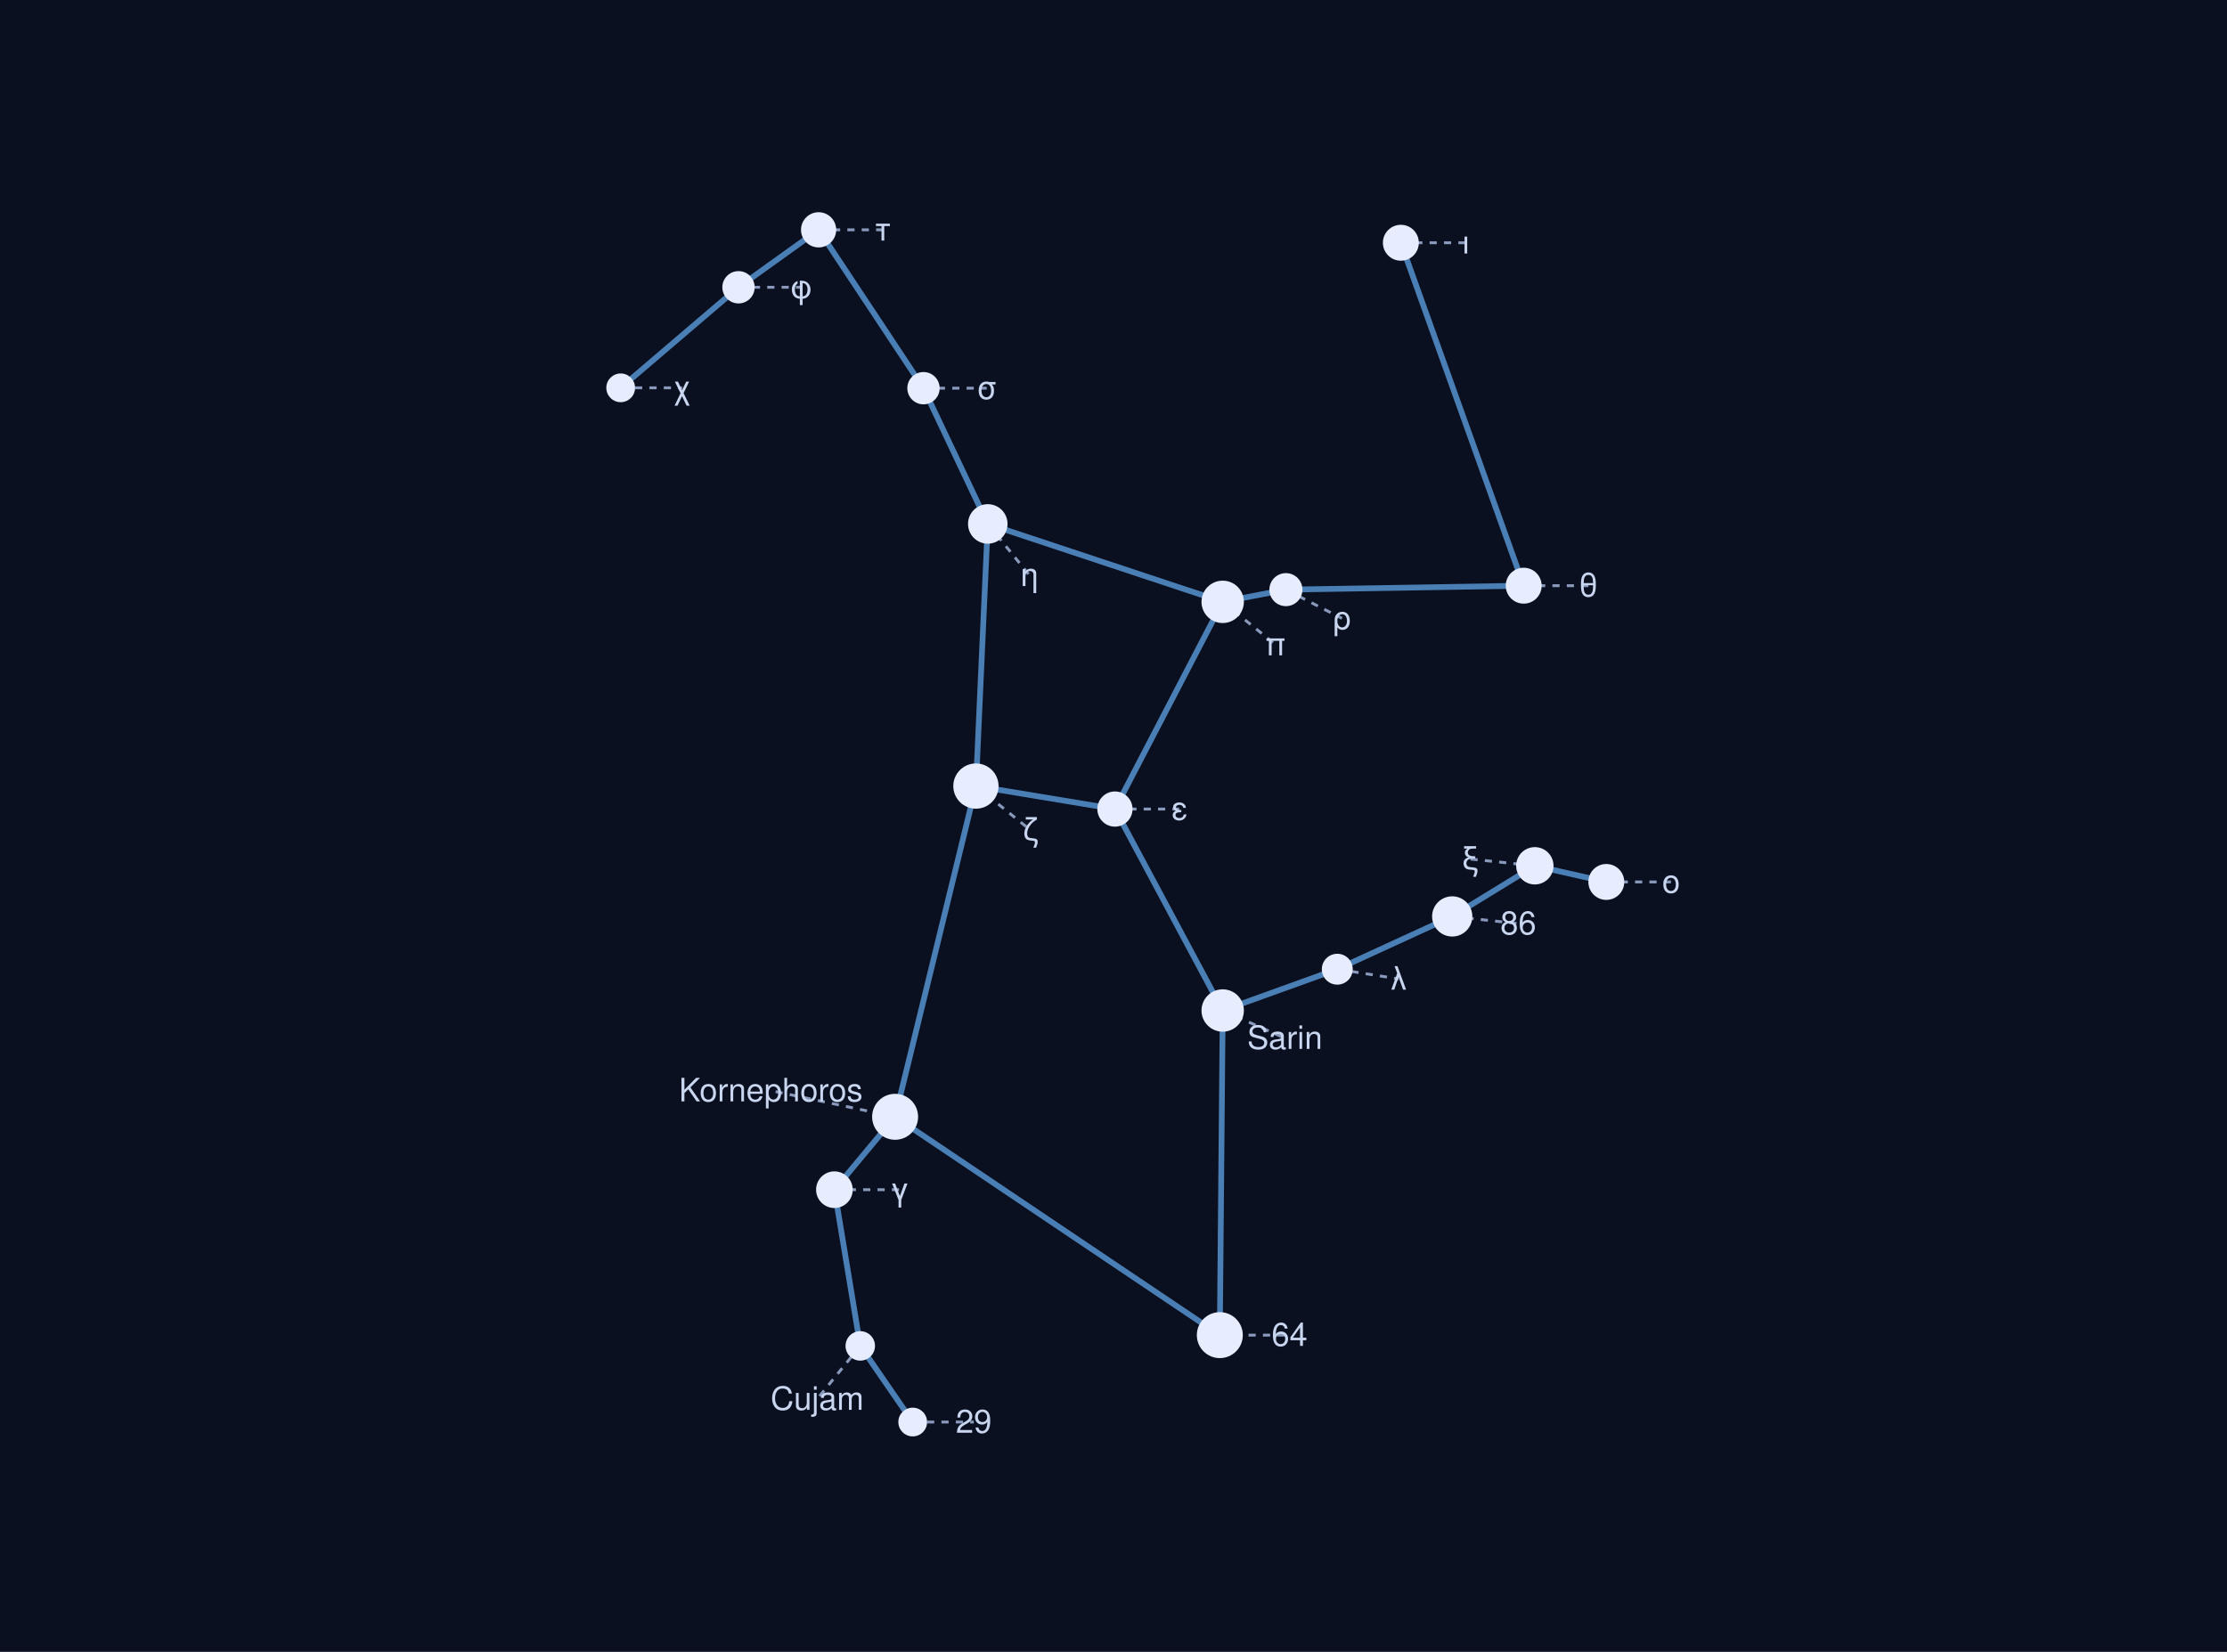
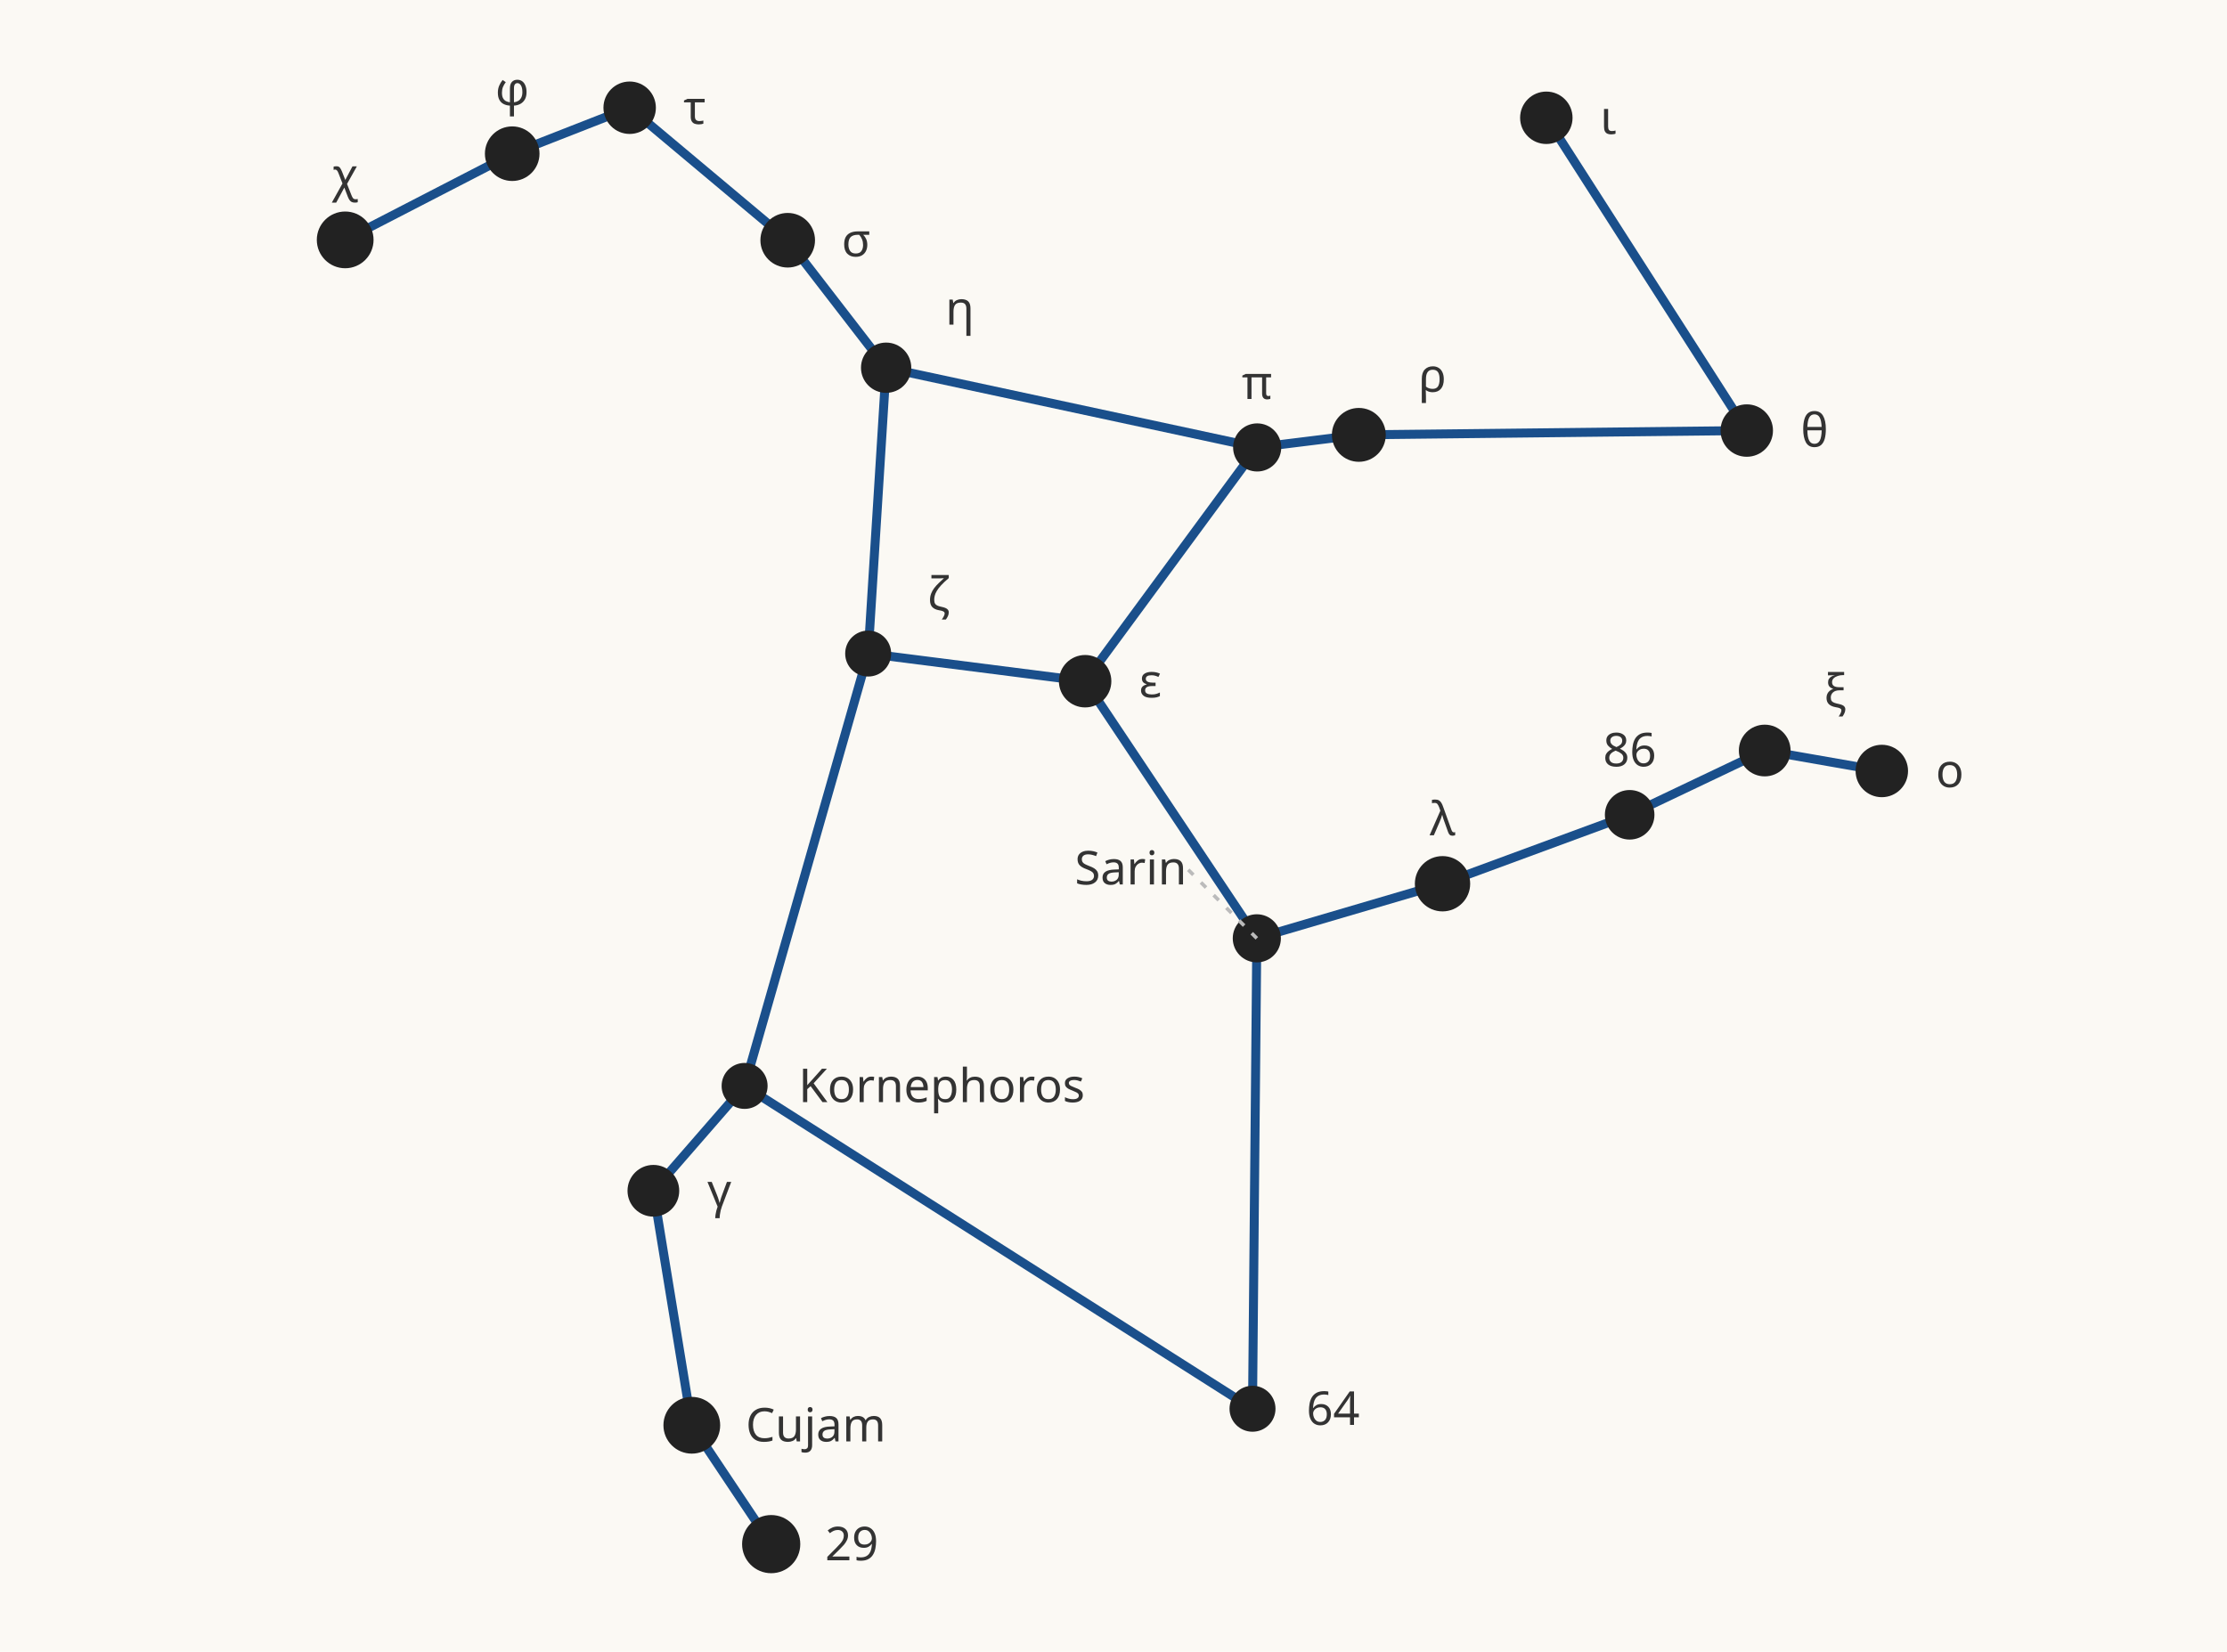
- <svg xmlns="http://www.w3.org/2000/svg" viewBox="0 0 620 460" width="620" height="460">
-   <rect width="620" height="460" fill="#0b1020" />
-   <line x1="390.0" y1="67.6" x2="424.2" y2="163.1" stroke="#4a7fb5" stroke-width="1.6" />
-   <line x1="424.2" y1="163.1" x2="358.0" y2="164.2" stroke="#4a7fb5" stroke-width="1.6" />
-   <line x1="358.0" y1="164.2" x2="340.4" y2="167.6" stroke="#4a7fb5" stroke-width="1.6" />
-   <line x1="340.4" y1="167.6" x2="275.0" y2="145.9" stroke="#4a7fb5" stroke-width="1.6" />
-   <line x1="275.0" y1="145.9" x2="257.1" y2="108.1" stroke="#4a7fb5" stroke-width="1.6" />
-   <line x1="257.1" y1="108.1" x2="227.9" y2="64.0" stroke="#4a7fb5" stroke-width="1.6" />
-   <line x1="227.9" y1="64.0" x2="205.6" y2="80.0" stroke="#4a7fb5" stroke-width="1.6" />
-   <line x1="205.6" y1="80.0" x2="172.8" y2="108.0" stroke="#4a7fb5" stroke-width="1.6" />
-   <line x1="275.0" y1="145.9" x2="271.7" y2="218.9" stroke="#4a7fb5" stroke-width="1.6" />
-   <line x1="271.7" y1="218.9" x2="249.2" y2="311.0" stroke="#4a7fb5" stroke-width="1.6" />
-   <line x1="249.2" y1="311.0" x2="232.3" y2="331.3" stroke="#4a7fb5" stroke-width="1.6" />
-   <line x1="232.3" y1="331.3" x2="239.5" y2="374.8" stroke="#4a7fb5" stroke-width="1.6" />
-   <line x1="239.5" y1="374.8" x2="254.1" y2="396.0" stroke="#4a7fb5" stroke-width="1.6" />
-   <line x1="271.7" y1="218.9" x2="310.4" y2="225.3" stroke="#4a7fb5" stroke-width="1.6" />
-   <line x1="310.4" y1="225.3" x2="340.4" y2="167.6" stroke="#4a7fb5" stroke-width="1.6" />
-   <line x1="447.2" y1="245.6" x2="427.3" y2="241.1" stroke="#4a7fb5" stroke-width="1.6" />
-   <line x1="427.3" y1="241.1" x2="404.3" y2="255.2" stroke="#4a7fb5" stroke-width="1.6" />
-   <line x1="404.3" y1="255.2" x2="372.3" y2="269.9" stroke="#4a7fb5" stroke-width="1.6" />
-   <line x1="372.3" y1="269.9" x2="340.4" y2="281.4" stroke="#4a7fb5" stroke-width="1.6" />
-   <line x1="310.4" y1="225.3" x2="340.4" y2="281.4" stroke="#4a7fb5" stroke-width="1.6" />
-   <line x1="340.4" y1="281.4" x2="339.6" y2="371.8" stroke="#4a7fb5" stroke-width="1.6" />
-   <line x1="339.6" y1="371.8" x2="249.2" y2="311.0" stroke="#4a7fb5" stroke-width="1.6" />
-   <line x1="172.8" y1="108.0" x2="189.9" y2="108.0" stroke="#8899bb" stroke-width="0.8" stroke-dasharray="2,2" />
-   <line x1="205.6" y1="80.0" x2="223.1" y2="80.0" stroke="#8899bb" stroke-width="0.8" stroke-dasharray="2,2" />
-   <line x1="227.9" y1="64.0" x2="245.8" y2="64.0" stroke="#8899bb" stroke-width="0.8" stroke-dasharray="2,2" />
-   <line x1="232.3" y1="331.3" x2="250.5" y2="331.3" stroke="#8899bb" stroke-width="0.8" stroke-dasharray="2,2" />
-   <line x1="239.5" y1="374.8" x2="227.5" y2="389.6" stroke="#8899bb" stroke-width="0.8" stroke-dasharray="2,2" />
-   <line x1="249.2" y1="311.0" x2="214.6" y2="303.7" stroke="#8899bb" stroke-width="0.8" stroke-dasharray="2,2" />
-   <line x1="254.1" y1="396.0" x2="271.1" y2="396.0" stroke="#8899bb" stroke-width="0.8" stroke-dasharray="2,2" />
-   <line x1="257.1" y1="108.1" x2="274.7" y2="108.1" stroke="#8899bb" stroke-width="0.8" stroke-dasharray="2,2" />
-   <line x1="271.7" y1="218.9" x2="286.8" y2="231.1" stroke="#8899bb" stroke-width="0.8" stroke-dasharray="2,2" />
-   <line x1="275.0" y1="145.9" x2="286.6" y2="160.2" stroke="#8899bb" stroke-width="0.8" stroke-dasharray="2,2" />
-   <line x1="310.4" y1="225.3" x2="328.3" y2="225.3" stroke="#8899bb" stroke-width="0.8" stroke-dasharray="2,2" />
-   <line x1="339.6" y1="371.8" x2="359.0" y2="371.8" stroke="#8899bb" stroke-width="0.8" stroke-dasharray="2,2" />
-   <line x1="340.4" y1="281.4" x2="357.7" y2="289.1" stroke="#8899bb" stroke-width="0.8" stroke-dasharray="2,2" />
-   <line x1="340.4" y1="167.6" x2="355.1" y2="179.5" stroke="#8899bb" stroke-width="0.8" stroke-dasharray="2,2" />
-   <line x1="358.0" y1="164.2" x2="373.6" y2="172.2" stroke="#8899bb" stroke-width="0.8" stroke-dasharray="2,2" />
-   <line x1="372.3" y1="269.9" x2="389.4" y2="272.6" stroke="#8899bb" stroke-width="0.8" stroke-dasharray="2,2" />
-   <line x1="390.0" y1="67.6" x2="408.1" y2="67.6" stroke="#8899bb" stroke-width="0.8" stroke-dasharray="2,2" />
-   <line x1="404.3" y1="255.2" x2="422.7" y2="257.2" stroke="#8899bb" stroke-width="0.8" stroke-dasharray="2,2" />
-   <line x1="424.2" y1="163.1" x2="442.2" y2="163.1" stroke="#8899bb" stroke-width="0.8" stroke-dasharray="2,2" />
-   <line x1="427.3" y1="241.1" x2="409.2" y2="239.2" stroke="#8899bb" stroke-width="0.8" stroke-dasharray="2,2" />
-   <line x1="447.2" y1="245.6" x2="465.2" y2="245.6" stroke="#8899bb" stroke-width="0.8" stroke-dasharray="2,2" />
-   <circle cx="172.8" cy="108.0" r="4.0" fill="#e8ecff" />
-   <text x="189.9" y="111.0" font-family="Helvetica,Arial" font-size="9" fill="#c9d6f0" text-anchor="middle">χ</text>
-   <circle cx="205.6" cy="80.0" r="4.5" fill="#e8ecff" />
-   <text x="223.1" y="83.0" font-family="Helvetica,Arial" font-size="9" fill="#c9d6f0" text-anchor="middle">φ</text>
-   <circle cx="227.9" cy="64.0" r="4.9" fill="#e8ecff" />
-   <text x="245.8" y="67.0" font-family="Helvetica,Arial" font-size="9" fill="#c9d6f0" text-anchor="middle">τ</text>
-   <circle cx="232.3" cy="331.3" r="5.1" fill="#e8ecff" />
-   <text x="250.5" y="334.3" font-family="Helvetica,Arial" font-size="9" fill="#c9d6f0" text-anchor="middle">γ</text>
-   <circle cx="239.5" cy="374.8" r="4.1" fill="#e8ecff" />
-   <text x="227.5" y="392.6" font-family="Helvetica,Arial" font-size="9" fill="#c9d6f0" text-anchor="middle">Cujam</text>
-   <circle cx="249.2" cy="311.0" r="6.4" fill="#e8ecff" />
-   <text x="214.6" y="306.7" font-family="Helvetica,Arial" font-size="9" fill="#c9d6f0" text-anchor="middle">Kornephoros</text>
-   <circle cx="254.1" cy="396.0" r="4.0" fill="#e8ecff" />
-   <text x="271.1" y="399.0" font-family="Helvetica,Arial" font-size="9" fill="#c9d6f0" text-anchor="middle">29</text>
-   <circle cx="257.1" cy="108.1" r="4.5" fill="#e8ecff" />
-   <text x="274.7" y="111.1" font-family="Helvetica,Arial" font-size="9" fill="#c9d6f0" text-anchor="middle">σ</text>
-   <circle cx="271.7" cy="218.9" r="6.3" fill="#e8ecff" />
-   <text x="286.8" y="234.1" font-family="Helvetica,Arial" font-size="9" fill="#c9d6f0" text-anchor="middle">ζ</text>
-   <circle cx="275.0" cy="145.9" r="5.5" fill="#e8ecff" />
-   <text x="286.6" y="163.2" font-family="Helvetica,Arial" font-size="9" fill="#c9d6f0" text-anchor="middle">η</text>
-   <circle cx="310.4" cy="225.3" r="4.9" fill="#e8ecff" />
-   <text x="328.3" y="228.3" font-family="Helvetica,Arial" font-size="9" fill="#c9d6f0" text-anchor="middle">ε</text>
-   <circle cx="339.6" cy="371.8" r="6.4" fill="#e8ecff" />
-   <text x="359.0" y="374.8" font-family="Helvetica,Arial" font-size="9" fill="#c9d6f0" text-anchor="middle">64</text>
-   <circle cx="340.4" cy="281.4" r="5.9" fill="#e8ecff" />
-   <text x="357.7" y="292.1" font-family="Helvetica,Arial" font-size="9" fill="#c9d6f0" text-anchor="middle">Sarin</text>
-   <circle cx="340.4" cy="167.6" r="5.9" fill="#e8ecff" />
-   <text x="355.1" y="182.5" font-family="Helvetica,Arial" font-size="9" fill="#c9d6f0" text-anchor="middle">π</text>
-   <circle cx="358.0" cy="164.2" r="4.6" fill="#e8ecff" />
-   <text x="373.6" y="175.2" font-family="Helvetica,Arial" font-size="9" fill="#c9d6f0" text-anchor="middle">ρ</text>
-   <circle cx="372.3" cy="269.9" r="4.3" fill="#e8ecff" />
-   <text x="389.4" y="275.6" font-family="Helvetica,Arial" font-size="9" fill="#c9d6f0" text-anchor="middle">λ</text>
-   <circle cx="390.0" cy="67.6" r="5.0" fill="#e8ecff" />
-   <text x="408.1" y="70.6" font-family="Helvetica,Arial" font-size="9" fill="#c9d6f0" text-anchor="middle">ι</text>
-   <circle cx="404.3" cy="255.2" r="5.6" fill="#e8ecff" />
-   <text x="422.7" y="260.2" font-family="Helvetica,Arial" font-size="9" fill="#c9d6f0" text-anchor="middle">86</text>
-   <circle cx="424.2" cy="163.1" r="5.0" fill="#e8ecff" />
-   <text x="442.2" y="166.1" font-family="Helvetica,Arial" font-size="9" fill="#c9d6f0" text-anchor="middle">θ</text>
-   <circle cx="427.3" cy="241.1" r="5.2" fill="#e8ecff" />
-   <text x="409.2" y="242.2" font-family="Helvetica,Arial" font-size="9" fill="#c9d6f0" text-anchor="middle">ξ</text>
-   <circle cx="447.2" cy="245.6" r="5.0" fill="#e8ecff" />
-   <text x="465.2" y="248.6" font-family="Helvetica,Arial" font-size="9" fill="#c9d6f0" text-anchor="middle">ο</text>
+ <svg xmlns="http://www.w3.org/2000/svg" viewBox="0 0 620 460" width="620" height="460" role="img" aria-label="Figure de la constellation Hercule">
+   <rect width="620" height="460" fill="#fbf9f4" />
+   <line x1="430.5" y1="32.8" x2="486.3" y2="119.9" stroke="#1a4f8b" stroke-width="2.5" stroke-linecap="round" />
+   <line x1="486.3" y1="119.9" x2="378.3" y2="121.1" stroke="#1a4f8b" stroke-width="2.5" stroke-linecap="round" />
+   <line x1="378.3" y1="121.1" x2="350.0" y2="124.6" stroke="#1a4f8b" stroke-width="2.5" stroke-linecap="round" />
+   <line x1="350.0" y1="124.6" x2="246.7" y2="102.4" stroke="#1a4f8b" stroke-width="2.5" stroke-linecap="round" />
+   <line x1="246.7" y1="102.4" x2="219.3" y2="66.9" stroke="#1a4f8b" stroke-width="2.5" stroke-linecap="round" />
+   <line x1="219.3" y1="66.9" x2="175.3" y2="30.0" stroke="#1a4f8b" stroke-width="2.5" stroke-linecap="round" />
+   <line x1="175.3" y1="30.0" x2="142.6" y2="42.8" stroke="#1a4f8b" stroke-width="2.5" stroke-linecap="round" />
+   <line x1="142.6" y1="42.8" x2="96.1" y2="66.8" stroke="#1a4f8b" stroke-width="2.5" stroke-linecap="round" />
+   <line x1="246.7" y1="102.4" x2="241.7" y2="182.0" stroke="#1a4f8b" stroke-width="2.5" stroke-linecap="round" />
+   <line x1="241.7" y1="182.0" x2="207.3" y2="302.4" stroke="#1a4f8b" stroke-width="2.5" stroke-linecap="round" />
+   <line x1="207.3" y1="302.4" x2="181.9" y2="331.6" stroke="#1a4f8b" stroke-width="2.5" stroke-linecap="round" />
+   <line x1="181.9" y1="331.6" x2="192.6" y2="396.9" stroke="#1a4f8b" stroke-width="2.5" stroke-linecap="round" />
+   <line x1="192.6" y1="396.9" x2="214.7" y2="430.0" stroke="#1a4f8b" stroke-width="2.5" stroke-linecap="round" />
+   <line x1="241.7" y1="182.0" x2="302.1" y2="189.7" stroke="#1a4f8b" stroke-width="2.5" stroke-linecap="round" />
+   <line x1="302.1" y1="189.7" x2="350.0" y2="124.6" stroke="#1a4f8b" stroke-width="2.5" stroke-linecap="round" />
+   <line x1="523.9" y1="214.7" x2="491.3" y2="209.0" stroke="#1a4f8b" stroke-width="2.5" stroke-linecap="round" />
+   <line x1="491.3" y1="209.0" x2="453.7" y2="226.9" stroke="#1a4f8b" stroke-width="2.5" stroke-linecap="round" />
+   <line x1="453.7" y1="226.9" x2="401.6" y2="246.1" stroke="#1a4f8b" stroke-width="2.5" stroke-linecap="round" />
+   <line x1="401.6" y1="246.1" x2="349.9" y2="261.3" stroke="#1a4f8b" stroke-width="2.5" stroke-linecap="round" />
+   <line x1="302.1" y1="189.7" x2="349.9" y2="261.3" stroke="#1a4f8b" stroke-width="2.5" stroke-linecap="round" />
+   <line x1="349.9" y1="261.3" x2="348.7" y2="392.3" stroke="#1a4f8b" stroke-width="2.5" stroke-linecap="round" />
+   <line x1="348.7" y1="392.3" x2="207.3" y2="302.4" stroke="#1a4f8b" stroke-width="2.5" stroke-linecap="round" />
+   <circle cx="96.1" cy="66.8" r="7.9" fill="#222" />
+   <circle cx="142.6" cy="42.8" r="7.6" fill="#222" />
+   <circle cx="175.3" cy="30.0" r="7.3" fill="#222" />
+   <circle cx="181.9" cy="331.6" r="7.2" fill="#222" />
+   <circle cx="192.6" cy="396.9" r="7.9" fill="#222" />
+   <circle cx="207.3" cy="302.4" r="6.4" fill="#222" />
+   <circle cx="214.7" cy="430.0" r="8.1" fill="#222" />
+   <circle cx="219.3" cy="66.9" r="7.6" fill="#222" />
+   <circle cx="241.7" cy="182.0" r="6.4" fill="#222" />
+   <circle cx="246.7" cy="102.4" r="7.0" fill="#222" />
+   <circle cx="302.1" cy="189.7" r="7.3" fill="#222" />
+   <circle cx="348.7" cy="392.3" r="6.4" fill="#222" />
+   <circle cx="349.9" cy="261.3" r="6.7" fill="#222" />
+   <circle cx="350.0" cy="124.6" r="6.7" fill="#222" />
+   <circle cx="378.3" cy="121.1" r="7.5" fill="#222" />
+   <circle cx="401.6" cy="246.1" r="7.7" fill="#222" />
+   <circle cx="430.5" cy="32.8" r="7.3" fill="#222" />
+   <circle cx="453.7" cy="226.9" r="6.9" fill="#222" />
+   <circle cx="486.3" cy="119.9" r="7.3" fill="#222" />
+   <circle cx="491.3" cy="209.0" r="7.2" fill="#222" />
+   <circle cx="523.9" cy="214.7" r="7.3" fill="#222" />
+   <text x="142.6" y="29.3" font-family="system-ui,sans-serif" font-size="13" fill="#333" text-anchor="middle">φ</text>
+   <text x="190.3" y="34.5" font-family="system-ui,sans-serif" font-size="13" fill="#333" text-anchor="start">τ</text>
+   <text x="234.3" y="71.4" font-family="system-ui,sans-serif" font-size="13" fill="#333" text-anchor="start">σ</text>
+   <text x="401.6" y="232.6" font-family="system-ui,sans-serif" font-size="13" fill="#333" text-anchor="middle">λ</text>
+   <text x="453.7" y="213.4" font-family="system-ui,sans-serif" font-size="13" fill="#333" text-anchor="middle">86</text>
+   <text x="507.8" y="197.0" font-family="system-ui,sans-serif" font-size="13" fill="#333" text-anchor="start">ξ</text>
+   <text x="96.1" y="53.3" font-family="system-ui,sans-serif" font-size="13" fill="#333" text-anchor="middle">χ</text>
+   <text x="196.9" y="336.1" font-family="system-ui,sans-serif" font-size="13" fill="#333" text-anchor="start">γ</text>
+   <text x="207.6" y="401.4" font-family="system-ui,sans-serif" font-size="13" fill="#333" text-anchor="start">Cujam</text>
+   <text x="222.3" y="306.9" font-family="system-ui,sans-serif" font-size="13" fill="#333" text-anchor="start">Kornephoros</text>
+   <text x="229.7" y="434.5" font-family="system-ui,sans-serif" font-size="13" fill="#333" text-anchor="start">29</text>
+   <text x="263.2" y="90.4" font-family="system-ui,sans-serif" font-size="13" fill="#333" text-anchor="start">η</text>
+   <line x1="349.9" y1="261.3" x2="330.4" y2="241.8" stroke="#bbb" stroke-width="1" stroke-dasharray="2,3" />
+   <text x="330.4" y="246.3" font-family="system-ui,sans-serif" font-size="13" fill="#333" text-anchor="end">Sarin</text>
+   <text x="350.0" y="111.1" font-family="system-ui,sans-serif" font-size="13" fill="#333" text-anchor="middle">π</text>
+   <text x="394.8" y="109.1" font-family="system-ui,sans-serif" font-size="13" fill="#333" text-anchor="start">ρ</text>
+   <text x="538.9" y="219.2" font-family="system-ui,sans-serif" font-size="13" fill="#333" text-anchor="start">ο</text>
+   <text x="258.2" y="170.0" font-family="system-ui,sans-serif" font-size="13" fill="#333" text-anchor="start">ζ</text>
+   <text x="317.1" y="194.2" font-family="system-ui,sans-serif" font-size="13" fill="#333" text-anchor="start">ε</text>
+   <text x="363.7" y="396.8" font-family="system-ui,sans-serif" font-size="13" fill="#333" text-anchor="start">64</text>
+   <text x="445.5" y="37.3" font-family="system-ui,sans-serif" font-size="13" fill="#333" text-anchor="start">ι</text>
+   <text x="501.3" y="124.4" font-family="system-ui,sans-serif" font-size="13" fill="#333" text-anchor="start">θ</text>
</svg>
